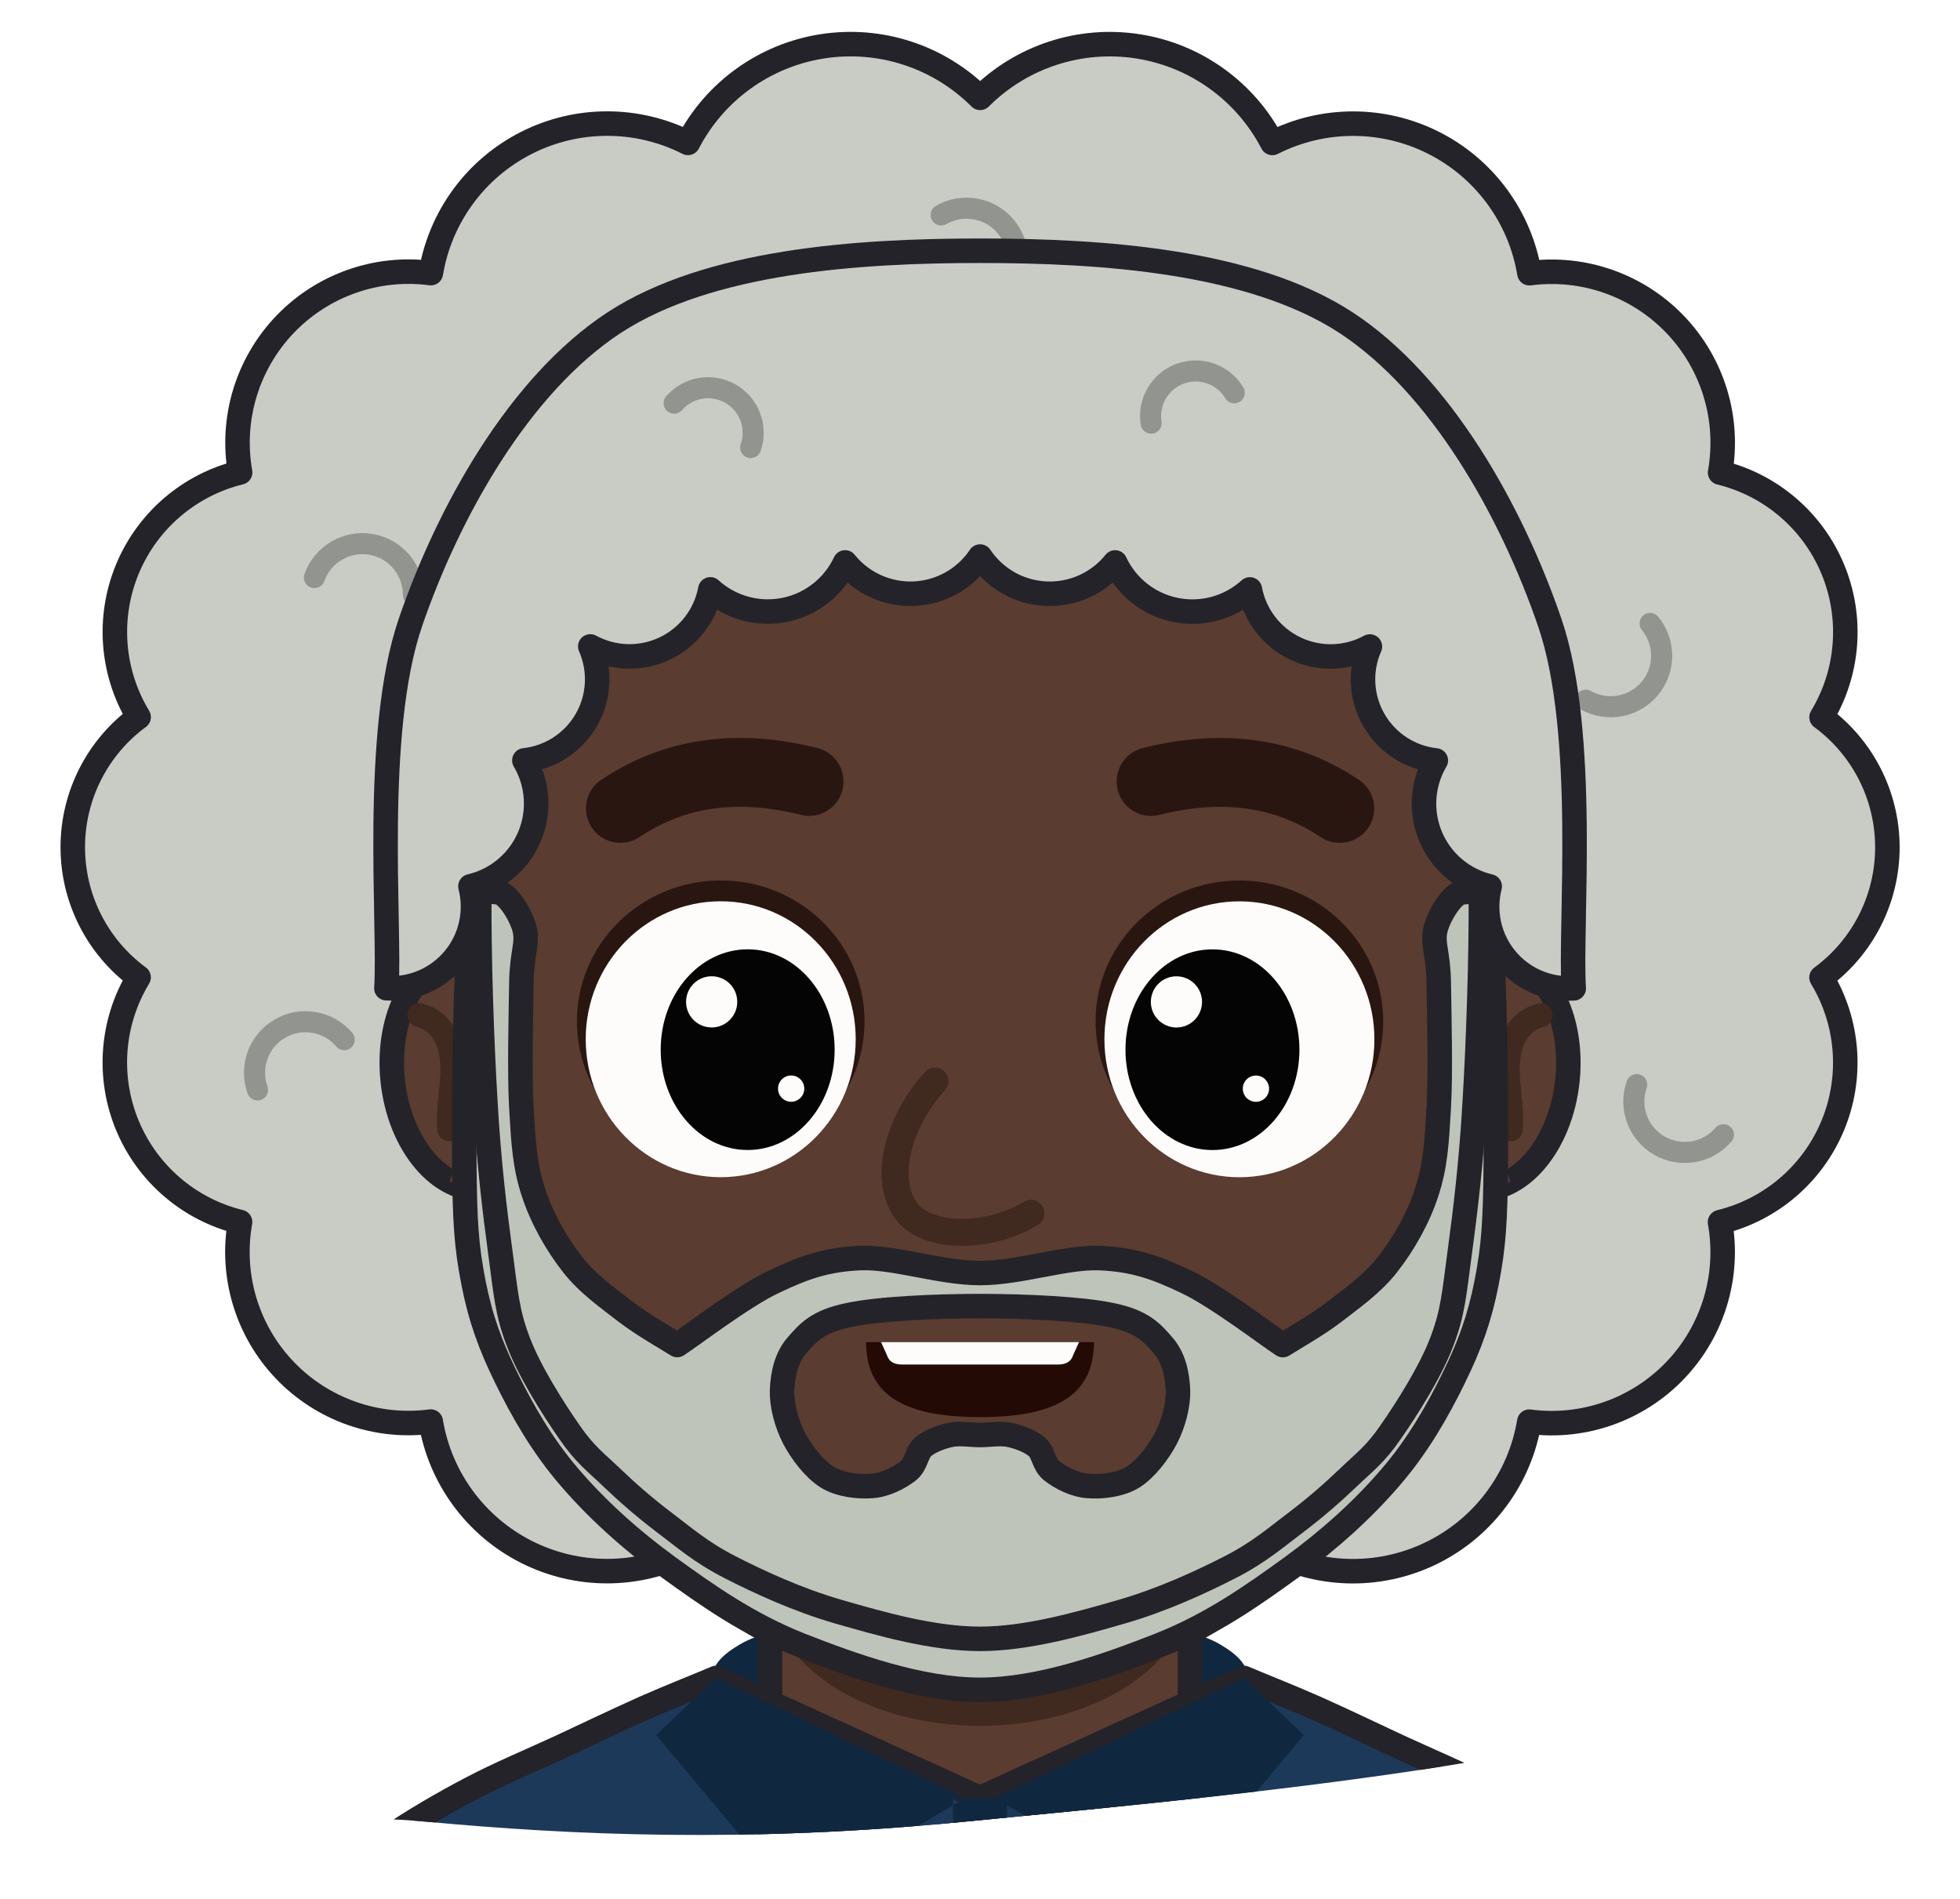
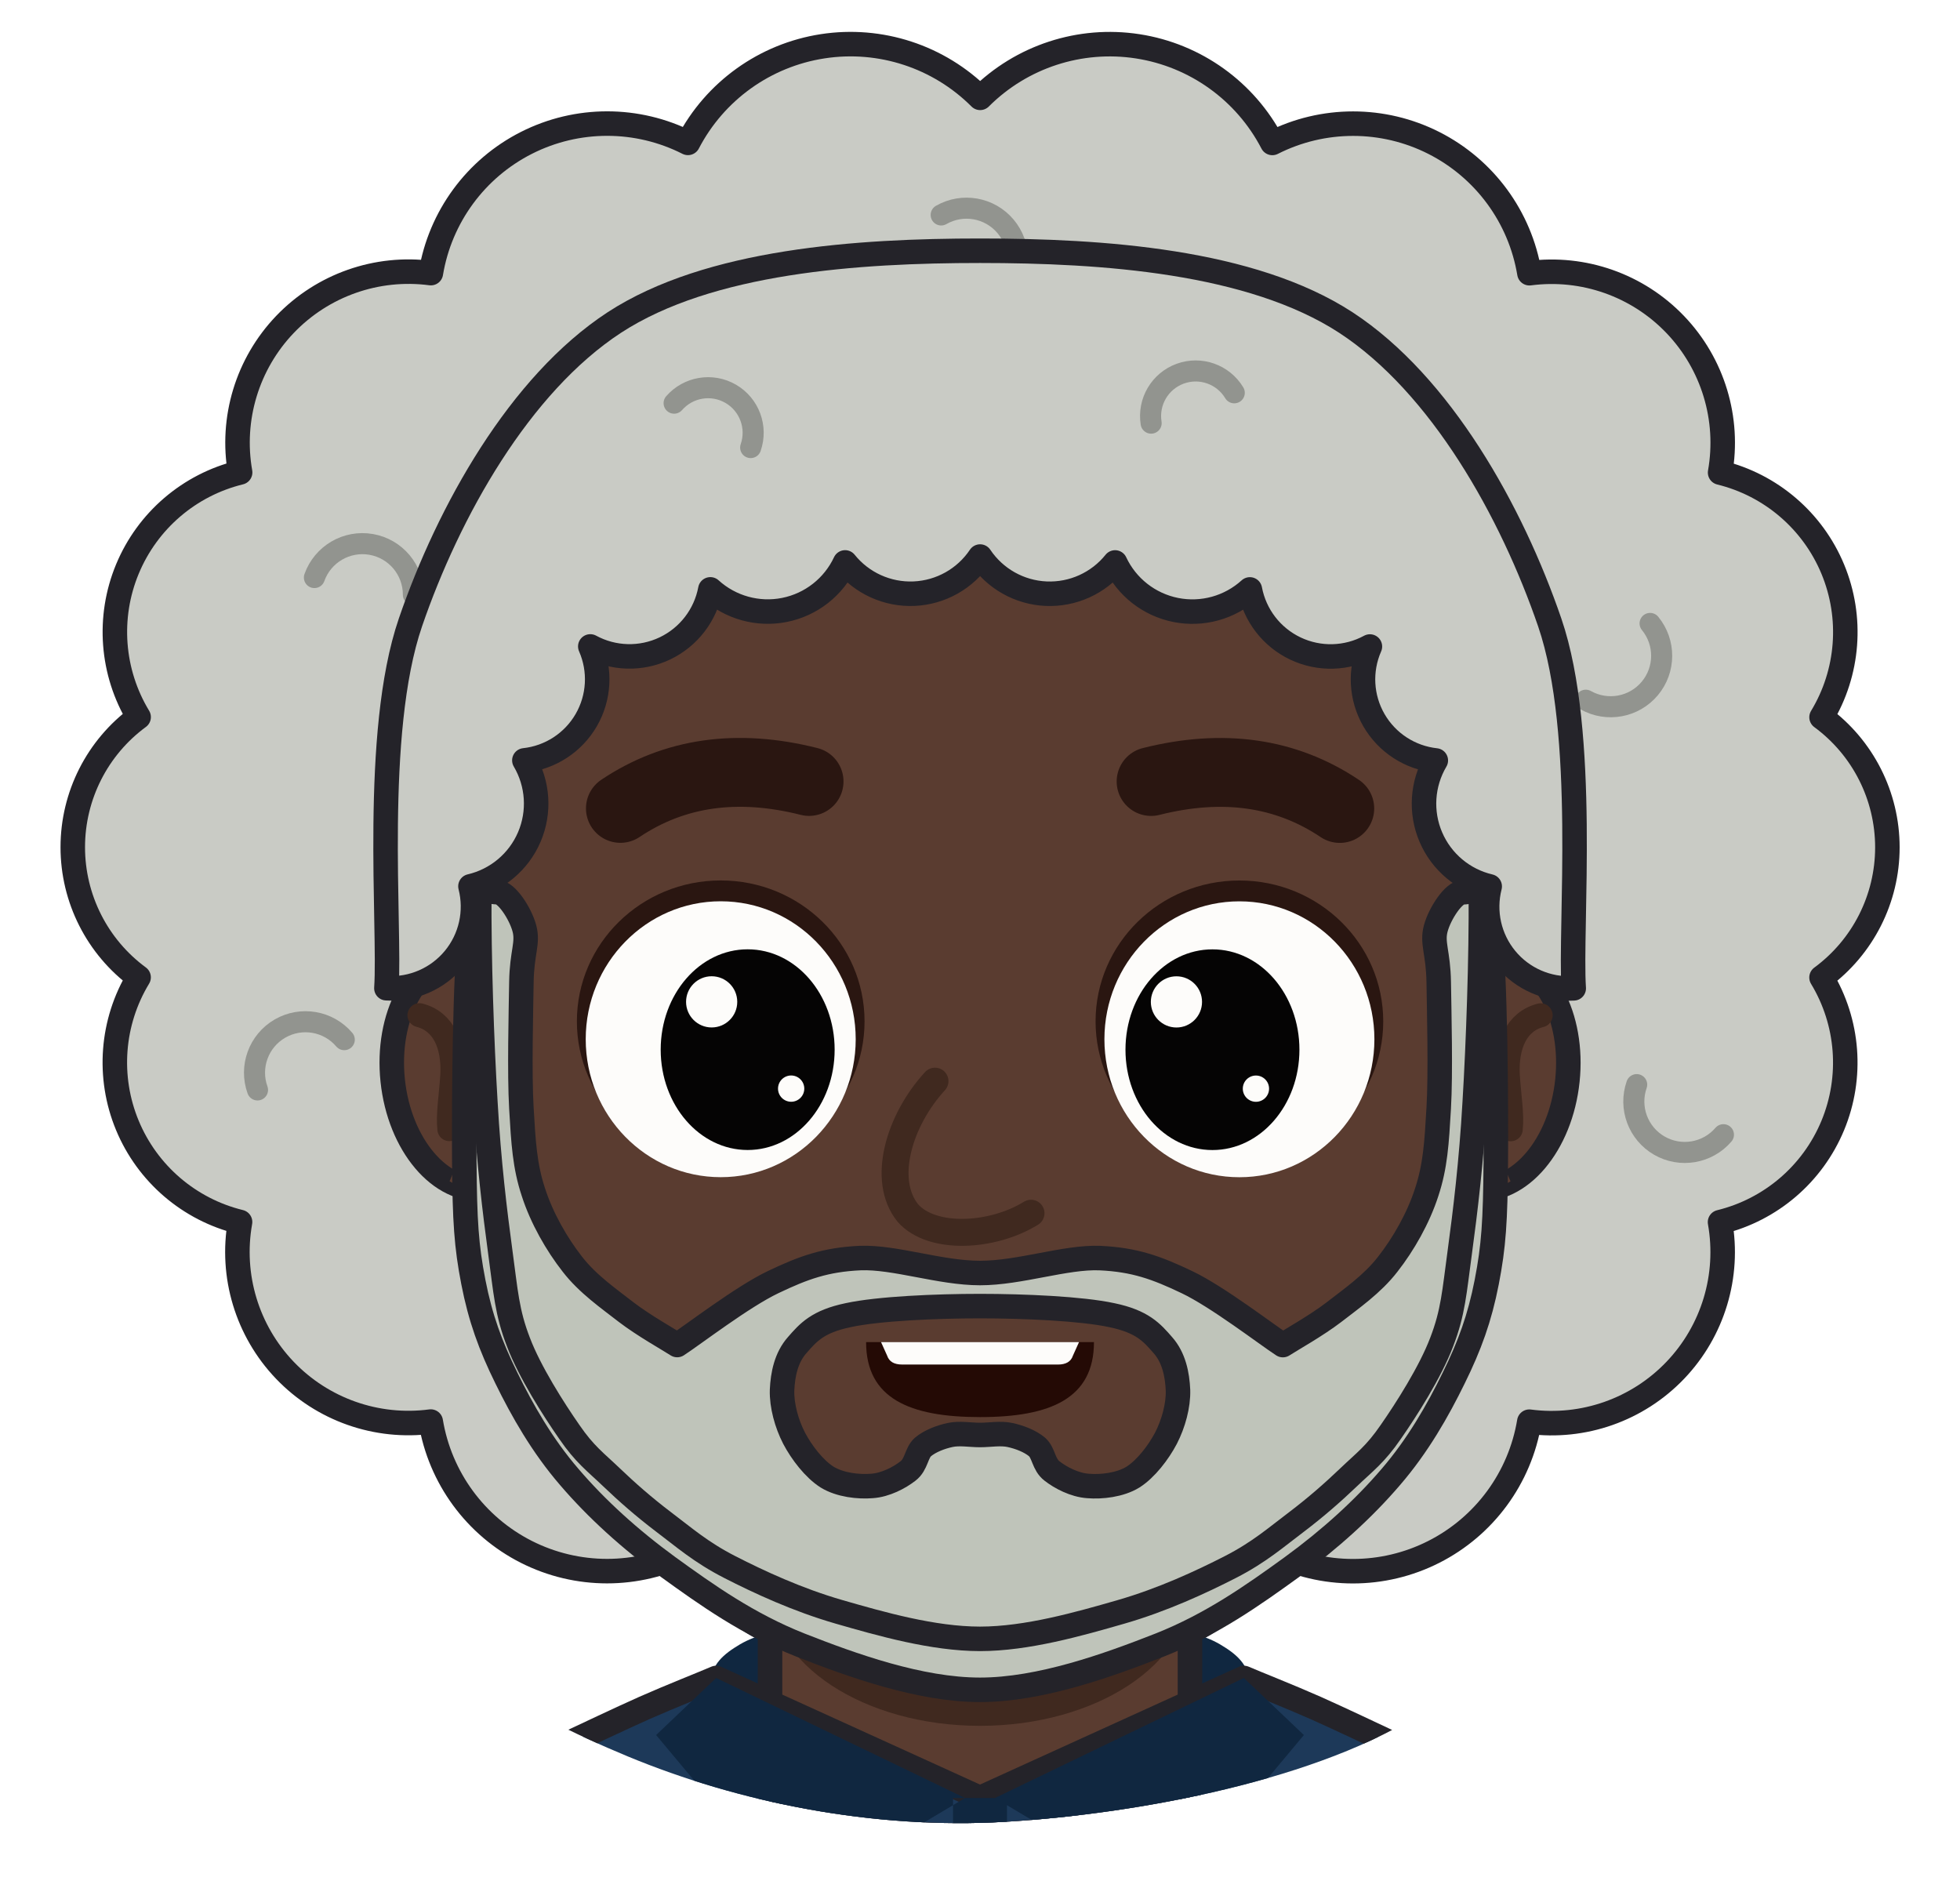
<svg xmlns="http://www.w3.org/2000/svg" viewBox="0 0 320 310" width="320" height="310">
  <defs>
    <clipPath id="cd9b">
      <rect x="-4000" y="-4000" width="9000" height="9000" />
    </clipPath>
    <clipPath id="cd9cr">
-       <path d="M918.28 528.56C923.39 595.08 908.04 671.85 893.50 726.79C878.95 781.73 898.35 827.25 831.55 858.49C764.76 889.74 588.61 905.09 492.73 914.52C396.84 923.94 319.55 920.44 255.98 914.52C192.42 908.59 147.98 925.02 111.35 878.69C74.99 832.10 42.40 703.90 37.28 636.29C32.17 568.69 53.71 520.21 81.18 472.27C108.66 424.33 140.98 378.27 201.58 348.91C262.45 319.82 357.52 314.98 445.59 297.20C533.67 279.42 660.52 237.95 730.01 242.80C799.23 247.91 830.47 279.96 861.99 327.64C893.23 375.04 912.89 462.03 918.28 528.56Z" />
+       <path d="M825.09 565.19C828.59 620.40 810.54 679.39 789.00 729.48C767.72 779.31 743.21 834.25 696.88 865.23C650.56 895.93 570.03 911.01 511.31 914.52C452.60 918.02 393.34 905.90 344.59 885.70C295.84 865.50 249.79 838.29 218.81 792.78C187.84 746.99 161.72 666.46 158.48 611.78C155.25 557.38 172.49 512.40 198.88 465.80C225.28 419.21 271.33 361.84 316.85 331.94C362.37 302.05 417.58 292.89 471.99 286.43C526.66 280.23 594.00 274.58 643.56 293.16C693.11 312.01 739.17 353.76 769.60 399.01C799.77 444.53 821.86 510.24 825.09 565.19Z" />
      <path d="M-473.50 -700.97L1473.50 -700.97L1473.50 664.63L-473.50 664.63Z" />
    </clipPath>
    <clipPath id="cd9s">
      <path d="M500 903.9L616.5 850.9C621.8 853.2 636.8 859.1 648.3 864.2C659.7 869.3 672.5 875.4 685.3 881.4C698.1 887.3 712.5 893.3 725 899.9C737.6 906.5 750.8 914.3 760.8 921.1C770.7 927.9 778 934.3 784.6 941C791.2 947.6 795.8 954.2 800.5 960.8C805.1 967.4 808.6 974.1 812.4 980.7C816.1 987.2 821.2 996.8 823 1000L177 1000C178.8 996.8 183.9 987.2 187.6 980.7C191.4 974.1 194.9 967.4 199.5 960.8C204.2 954.2 208.8 947.6 215.4 941C222 934.3 229.3 927.9 239.2 921.1C249.2 914.3 262.4 906.5 275 899.9C287.5 893.3 301.9 887.3 314.7 881.4C327.5 875.4 340.3 869.3 351.7 864.2C363.2 859.1 378.2 853.2 383.5 850.9L500 903.9Z" fill="#1D3959" stroke="#242329" stroke-width="10.82" stroke-linejoin="round" stroke-linecap="round" transform="translate(500 1014) scale(0.86) translate(-500 -1000)" />
      <path d="M488.1 903.9L511.9 903.9L511.9 972.7L488.1 972.7ZM493.4 903.9L383.5 850.9L357 876.1L417.9 948.9ZM506.6 903.9L616.5 850.9L643 876.1L582.1 948.9Z" fill="#102740" transform="translate(500 1014) scale(0.86) translate(-500 -1000)" />
    </clipPath>
    <clipPath id="cd9eL">
      <ellipse cx="385.5" cy="569" rx="59.6" ry="60.9" />
    </clipPath>
    <clipPath id="cd9eR">
      <ellipse cx="614.5" cy="569" rx="59.6" ry="60.9" />
    </clipPath>
    <filter id="cd9bl" x="-60%" y="-90%" width="220%" height="280%">
      <feGaussianBlur stdDeviation="15" />
    </filter>
    <clipPath id="cd9eo">
      <path d="M-1000 -1000H2000V2000H-1000Z" />
    </clipPath>
    <clipPath id="cd9ck">
      <ellipse cx="385.5" cy="561.1" rx="66.5" ry="65.2" />
      <ellipse cx="385.5" cy="569" rx="62.6" ry="63.9" />
      <ellipse cx="614.5" cy="561.1" rx="66.5" ry="65.2" />
      <ellipse cx="614.5" cy="569" rx="62.6" ry="63.9" />
    </clipPath>
  </defs>
  <g transform="translate(-55 -107) scale(0.43)">
    <g clip-path="url(#cd9b)">
      <g transform="translate(500 1014) scale(0.86) translate(-500 -1000)">
        <g transform="matrix(1 0.0001 -0.0001 1 0.08335 0.01754)">
          <path fill="#C9CBC5" data-o="f" d="M500 153.4A80.9 80.9 0 0 1 629 173.3A78.9 78.9 0 0 1 742.5 230.8A75.5 75.5 0 0 1 826.7 318.8A72.5 72.5 0 0 1 871.5 426.8A71.3 71.3 0 0 1 871.5 541.7A72.5 72.5 0 0 1 826.7 649.7A75.5 75.5 0 0 1 742.5 737.8A78.9 78.9 0 0 1 629 795.3A80.9 80.9 0 0 1 500 815.2A80.9 80.9 0 0 1 371 795.3A78.9 78.9 0 0 1 257.5 737.8A75.5 75.5 0 0 1 173.3 649.7A72.5 72.5 0 0 1 128.5 541.7A71.3 71.3 0 0 1 128.5 426.8A72.5 72.5 0 0 1 173.3 318.8A75.5 75.5 0 0 1 257.5 230.8A78.9 78.9 0 0 1 371 173.3A80.9 80.9 0 0 1 500 153.4Z" stroke="#242329" stroke-width="10.82" stroke-linejoin="round" stroke-linecap="round" />
          <path fill="none" stroke="#92948F" stroke-width="9.3" stroke-linecap="round" stroke-linejoin="round" d="M206.1 365.2A22.5 22.5 0 0 1 249.8 372.8M795.8 385.4A22.5 22.5 0 0 1 767.4 419.3M181 591.4A22.5 22.5 0 0 1 219.3 569.2M828.2 611.1A22.5 22.5 0 0 1 789.9 589M482.8 205.1A22.5 22.5 0 0 1 511.3 239" />
        </g>
        <g clip-path="url(#cd9cr)">
          <g transform="translate(0 0.06)">
            <path d="M500 824.5C525.6 824.5 558.7 826.2 576.8 828.4C594.9 830.7 601.5 833.1 608.5 837.7C615.6 842.3 619.6 847.4 619.1 856.2C618.7 865.1 625.8 880.5 605.9 890.7C586 900.8 535.3 917.1 500 917.1C464.7 917.1 414 900.8 394.1 890.7C374.2 880.5 381.3 865.1 380.9 856.2C380.4 847.4 384.4 842.3 391.5 837.7C398.5 833.1 405.1 830.7 423.2 828.4C441.3 826.2 474.4 824.5 500 824.5Z" fill="#102740" />
          </g>
        </g>
        <g clip-path="url(#cd9cr)">
          <g transform="translate(0 0.06)">
            <path d="M407.3 768.9L407.3 935.7Q407.3 967.4 439.1 967.4L560.9 967.4Q592.7 967.4 592.7 935.7L592.7 768.9Z" fill="#5A3C30" stroke="#242329" stroke-width="10.82" stroke-linejoin="round" stroke-linecap="round" />
            <ellipse cx="500" cy="811.2" rx="92.7" ry="60.9" fill="#40291F" />
          </g>
        </g>
        <g transform="matrix(1 0.0001 -0.0001 1 0.08335 0.01754)">
          <ellipse cx="275.6" cy="583.6" rx="35.1" ry="51.6" transform="rotate(-6 275.6 583.6)" fill="#5A3C30" stroke="#242329" stroke-width="10.82" stroke-linejoin="round" stroke-linecap="round" />
          <ellipse cx="724.4" cy="583.6" rx="35.1" ry="51.6" transform="rotate(6 724.4 583.6)" fill="#5A3C30" stroke="#242329" stroke-width="10.82" stroke-linejoin="round" stroke-linecap="round" />
          <path d="M281.3 496.1C281.3 518.4 271 529.5 260.6 535.4L286.2 583.6ZM718.7 496.1C718.7 518.4 729 529.5 739.4 535.4L713.8 583.6ZM291.8 671C288.8 648.8 276.3 637.3 265.8 631.7L286.2 583.6ZM708.2 671C711.2 648.8 723.7 637.3 734.2 631.7L713.8 583.6Z" fill="#5A3C30" />
          <path d="M252.5 558.4C263.1 561.1 267.7 571.6 267 584.9C266.4 594.2 265 602.1 265.7 608.7M747.5 558.4C736.9 561.1 732.3 571.6 733 584.9C733.6 594.2 735 602.1 734.3 608.7" fill="none" stroke="#40291F" stroke-width="10.6" stroke-linecap="round" stroke-linejoin="round" />
        </g>
        <g transform="matrix(1 0.0001 -0.0001 1 0.08335 0.01754)">
          <path d="M500 255.3C526.5 255.3 554.7 258.6 579.4 265.9C604.1 273.2 628.8 284 648.3 299C667.7 314 684.4 334.9 695.9 355.9C707.4 376.8 712.9 400 717.1 424.7C721.3 449.4 720.8 475.5 721.1 504.1C721.3 532.8 720 570.3 718.4 596.8C716.9 623.3 714.2 645.3 711.8 663C709.4 680.6 708.9 689.5 703.8 702.7C698.8 715.9 688.2 732.5 681.3 742.4C674.5 752.3 669.8 755.6 662.8 762.3C655.9 768.9 648.4 775.5 639.7 782.1C630.9 788.7 623.4 795.4 610.5 802C597.6 808.6 580.6 816.5 562.2 821.8C543.8 827.1 520.7 833.7 500 833.7C479.3 833.7 456.2 827.1 437.8 821.8C419.4 816.5 402.4 808.6 389.5 802C376.6 795.4 369.1 788.7 360.3 782.1C351.6 775.5 344.1 768.9 337.2 762.3C330.2 755.6 325.5 752.3 318.7 742.4C311.8 732.5 301.2 715.9 296.2 702.7C291.1 689.5 290.6 680.6 288.2 663C285.8 645.3 283.1 623.3 281.6 596.8C280 570.3 278.7 532.8 278.9 504.1C279.2 475.5 278.7 449.4 282.9 424.7C287.1 400 292.6 376.8 304.1 355.9C315.6 334.9 332.3 314 351.7 299C371.2 284 395.9 273.2 420.6 265.9C445.3 258.6 473.5 255.3 500 255.3Z" fill="#5A3C30" data-sk="1" stroke="#242329" stroke-width="10.82" stroke-linejoin="round" stroke-linecap="round" />
        </g>
        <g clip-path="url(#cd9cr)">
          <g transform="translate(0 0.13)">
            <path d="M500 903.9L616.5 850.9C621.8 853.2 636.8 859.1 648.3 864.2C659.7 869.3 672.5 875.4 685.3 881.4C698.1 887.3 712.5 893.3 725 899.9C737.6 906.5 750.8 914.3 760.8 921.1C770.7 927.9 778 934.3 784.6 941C791.2 947.6 795.8 954.2 800.5 960.8C805.1 967.4 808.6 974.1 812.4 980.7C816.1 987.2 821.2 996.8 823 1000L177 1000C178.8 996.8 183.9 987.2 187.6 980.7C191.4 974.1 194.9 967.4 199.5 960.8C204.2 954.2 208.8 947.6 215.4 941C222 934.3 229.3 927.9 239.2 921.1C249.2 914.3 262.4 906.5 275 899.9C287.5 893.3 301.9 887.3 314.7 881.4C327.5 875.4 340.3 869.3 351.7 864.2C363.2 859.1 378.2 853.2 383.5 850.9L500 903.9Z" fill="#1D3959" stroke="#242329" stroke-width="10.82" stroke-linejoin="round" stroke-linecap="round" />
            <path d="M488.1 903.9L511.9 903.9L511.9 972.7L488.1 972.7ZM493.4 903.9L383.5 850.9L357 876.1L417.9 948.9ZM506.6 903.9L616.5 850.9L643 876.1L582.1 948.9Z" fill="#102740" />
          </g>
        </g>
        <g transform="matrix(1 0.0001 -0.0001 1 0.08335 0.01754)">
          <g filter="url(#cd9bl)">
            <ellipse cx="330.6" cy="668.3" rx="35.7" ry="19.9" fill="#8B4735" opacity="0.000" transform="matrix(0.4 0 0 0.4 198.36 400.98)" />
          </g>
          <g filter="url(#cd9bl)">
            <ellipse cx="669.4" cy="668.3" rx="35.7" ry="19.9" fill="#8B4735" opacity="0.000" transform="matrix(0.4 0 0 0.4 401.64 400.98)" />
          </g>
        </g>
        <g transform="matrix(1 0.0001 -0.0001 1 0.08335 0.01754)">
          <path d="M633.7 704C637.4 701.6 648.5 695.4 656.2 689.5C663.9 683.5 673.2 677.1 680 668.3C686.9 659.5 693.5 648 697.2 636.5C701 625 701.6 614.9 702.5 599.4C703.4 584 702.7 557.1 702.5 543.8C702.3 530.6 699.4 526.6 701.2 520C703 513.4 709.1 504.1 713.1 504.1C717.1 504.1 722.6 500.2 725 520C727.5 539.9 727.9 597.2 727.7 623.3C727.5 649.3 726.8 660.3 723.7 676.2C720.6 692.1 716.2 704.2 709.1 718.6C702.1 732.9 693.3 748.4 681.3 762.3C669.4 776.2 654.7 789.6 637.7 802C620.7 814.3 602.4 827.3 579.4 836.4C556.5 845.4 526.5 856.2 500 856.2C473.5 856.2 443.5 845.4 420.6 836.4C397.6 827.3 379.3 814.3 362.3 802C345.3 789.6 330.6 776.2 318.7 762.3C306.7 748.4 297.9 732.9 290.9 718.6C283.8 704.2 279.4 692.1 276.3 676.2C273.2 660.3 272.5 649.3 272.3 623.3C272.1 597.2 272.5 539.9 275 520C277.4 500.2 282.9 504.1 286.9 504.1C290.9 504.1 297 513.4 298.8 520C300.6 526.6 297.7 530.6 297.5 543.8C297.3 557.1 296.6 584 297.5 599.4C298.4 614.9 299 625 302.8 636.5C306.5 648 313.1 659.5 320 668.3C326.8 677.1 336.1 683.5 343.8 689.5C351.5 695.4 362.6 701.6 366.3 704C373.4 699.4 395.2 682.6 408.7 676.2C422.1 669.8 431.8 666.3 447.1 665.6C462.3 665 482.4 672.2 500 672.2C517.6 672.2 537.7 665 552.9 665.6C568.2 666.3 577.9 669.8 591.3 676.2C604.8 682.6 626.6 699.4 633.7 704ZM500 686.8C519.4 686.8 544.8 687.9 558.2 690.8C571.7 693.6 575.9 698.5 580.7 704C585.6 709.5 587.1 717 587.4 723.9C587.6 730.7 585.4 738.7 582.1 745.1C578.8 751.4 573.2 758.7 567.5 762.3C561.8 765.8 553.6 766.7 547.7 766.2C541.7 765.8 535.5 762.5 531.8 759.6C528 756.7 528.2 751.7 525.2 749C522.1 746.4 517.4 744.6 513.2 743.7C509 742.8 504.4 743.7 500 743.7C495.6 743.7 491 742.8 486.8 743.7C482.6 744.6 477.9 746.4 474.8 749C471.8 751.7 472 756.7 468.2 759.6C464.5 762.5 458.3 765.8 452.3 766.2C446.4 766.7 438.2 765.8 432.5 762.3C426.8 758.7 421.2 751.4 417.9 745.1C414.6 738.7 412.4 730.7 412.6 723.9C412.9 717 414.4 709.5 419.3 704C424.1 698.5 428.3 693.6 441.8 690.8C455.2 687.9 480.6 686.8 500 686.8Z" fill="#BFC4BA" fill-rule="evenodd" stroke="#242329" stroke-width="10.82" stroke-linejoin="round" stroke-linecap="round" />
          <path d="M500 255.3C526.5 255.3 554.7 258.6 579.4 265.9C604.1 273.2 628.8 284 648.3 299C667.7 314 684.4 334.9 695.9 355.9C707.4 376.8 712.9 400 717.1 424.7C721.3 449.4 720.8 475.5 721.1 504.1C721.3 532.8 720 570.3 718.4 596.8C716.9 623.3 714.2 645.3 711.8 663C709.4 680.6 708.9 689.5 703.8 702.7C698.8 715.9 688.2 732.5 681.3 742.4C674.5 752.3 669.8 755.6 662.8 762.3C655.9 768.9 648.4 775.5 639.7 782.1C630.9 788.7 623.4 795.4 610.5 802C597.6 808.6 580.6 816.5 562.2 821.8C543.8 827.1 520.7 833.7 500 833.7C479.3 833.7 456.2 827.1 437.8 821.8C419.4 816.5 402.4 808.6 389.5 802C376.6 795.4 369.1 788.7 360.3 782.1C351.6 775.5 344.1 768.9 337.2 762.3C330.2 755.6 325.5 752.3 318.7 742.4C311.8 732.5 301.2 715.9 296.2 702.7C291.1 689.5 290.6 680.6 288.2 663C285.8 645.3 283.1 623.3 281.6 596.8C280 570.3 278.7 532.8 278.9 504.1C279.2 475.5 278.7 449.4 282.9 424.7C287.1 400 292.6 376.8 304.1 355.9C315.6 334.9 332.3 314 351.7 299C371.2 284 395.9 273.2 420.6 265.9C445.3 258.6 473.5 255.3 500 255.3Z" fill="none" stroke="#242329" stroke-width="10.82" stroke-linejoin="round" stroke-linecap="round" />
        </g>
        <g transform="matrix(1 0.0001 -0.0001 1 0.08335 0.01754)">
          <path fill="#C9CBC5" data-o="f" d="M237.9 546.5C239.7 519.6 231.7 434 248.5 385C265.3 336 296.6 280 338.5 252.6C380.4 225.3 446.2 220.9 500 220.9C553.8 220.9 619.6 225.3 661.5 252.6C703.4 280 734.7 336 751.5 385C768.3 434 760.3 519.6 762.1 546.5A36.1 36.1 0 0 1 725 501.5A37.5 37.5 0 0 1 701.2 445.9A36 36 0 0 1 672.1 395.6A36.3 36.3 0 0 1 619.1 370.4A37.7 37.7 0 0 1 559.6 358.5A37 37 0 0 1 500 355.9A37 37 0 0 1 440.4 358.5A37.7 37.7 0 0 1 380.9 370.4A36.3 36.3 0 0 1 327.9 395.6A36 36 0 0 1 298.8 445.9A37.5 37.5 0 0 1 275 501.5A36.1 36.1 0 0 1 237.9 546.5Z" stroke="#242329" stroke-width="10.82" stroke-linejoin="round" stroke-linecap="round" />
          <path fill="none" stroke="#92948F" stroke-width="9.3" stroke-linecap="round" stroke-linejoin="round" d="M364.9 288.2A19.9 19.9 0 0 1 398.7 307.8M575.5 297A19.9 19.9 0 0 1 612.2 283.6" />
        </g>
        <g transform="matrix(1 0.0001 -0.0001 1 0.08335 0.01754)">
          <g clip-path="url(#cd9eo)" display="inline">
            <g>
              <ellipse cx="385.5" cy="561.1" rx="63.5" ry="62.2" fill="#2A1611" />
              <ellipse cx="385.5" cy="569" rx="59.6" ry="60.9" fill="#FDFCFA" />
              <g clip-path="url(#cd9eL)">
                <g transform="translate(0.00 0.00)">
                  <ellipse cx="397.4" cy="573.6" rx="38.4" ry="44.3" fill="#050404" />
                  <circle cx="381.5" cy="552.5" r="11.3" fill="#FDFCFA" />
                  <circle cx="416.6" cy="590.8" r="5.8" fill="#FDFCFA" />
                </g>
              </g>
            </g>
            <g>
              <ellipse cx="614.5" cy="561.1" rx="63.5" ry="62.2" fill="#2A1611" />
              <ellipse cx="614.5" cy="569" rx="59.6" ry="60.9" fill="#FDFCFA" />
              <g clip-path="url(#cd9eR)">
                <g transform="translate(0.00 0.00)">
                  <ellipse cx="602.6" cy="573.6" rx="38.4" ry="44.3" fill="#050404" />
                  <circle cx="586.7" cy="552.5" r="11.3" fill="#FDFCFA" />
                  <circle cx="621.8" cy="590.8" r="5.8" fill="#FDFCFA" />
                </g>
              </g>
            </g>
          </g>
          <g clip-path="url(#cd9ck)">
            <g>
              <path d="M312.7 618C312.7 669.6 458.3 669.6 458.3 618Q385.5 596.8 312.7 618ZM541.7 618C541.7 669.6 687.3 669.6 687.3 618Q614.5 596.8 541.7 618Z" fill="#5A3C30" display="none" />
            </g>
          </g>
          <path fill="none" stroke="#2A1611" stroke-linecap="round" stroke-linejoin="round" display="none" />
          <path fill="none" stroke="#2A1611" stroke-width="30.4" stroke-linecap="round" stroke-linejoin="round" d="M341.2 467.1Q376.9 443.2 424.5 455.2M658.8 467.1Q623.1 443.2 575.5 455.2" transform="translate(0 0.00)" />
          <g>
            <path d="M480.1 587.5C464.3 604.7 456.3 631.2 468.2 645.8C478.8 657.7 505.3 656.4 522.5 645.8" fill="none" stroke="#40291F" stroke-width="11.9" stroke-linecap="round" stroke-linejoin="round" />
          </g>
          <path fill="#240A05" stroke="#240A05" stroke-linejoin="round" stroke-linecap="round" d="M449.7 702.7C466.5 702.7 483.2 702.7 500.0 702.7C516.8 702.7 533.5 702.7 550.3 702.7C550.3 727.5 531.2 735.8 500.0 735.8C468.8 735.8 449.7 727.5 449.7 702.7Z" stroke-width="0.01" />
          <path fill="#FDFCFA" display="inline" d="M456.3 702.7L543.7 702.7L541.0 708.7Q539.7 712.6 534.4 712.6L465.6 712.6Q460.3 712.6 459.0 708.7Z" transform="matrix(1 0 0 1 0 0)" />
          <g>
            <path d="M469.6 731.4Q500 714.2 530.4 731.4Q500 745.1 469.6 731.4Z" fill="#D9604A" display="none" />
          </g>
        </g>
      </g>
    </g>
    <g clip-path="url(#cd9b)">
      <g transform="translate(0 0.00)" />
    </g>
  </g>
</svg>
